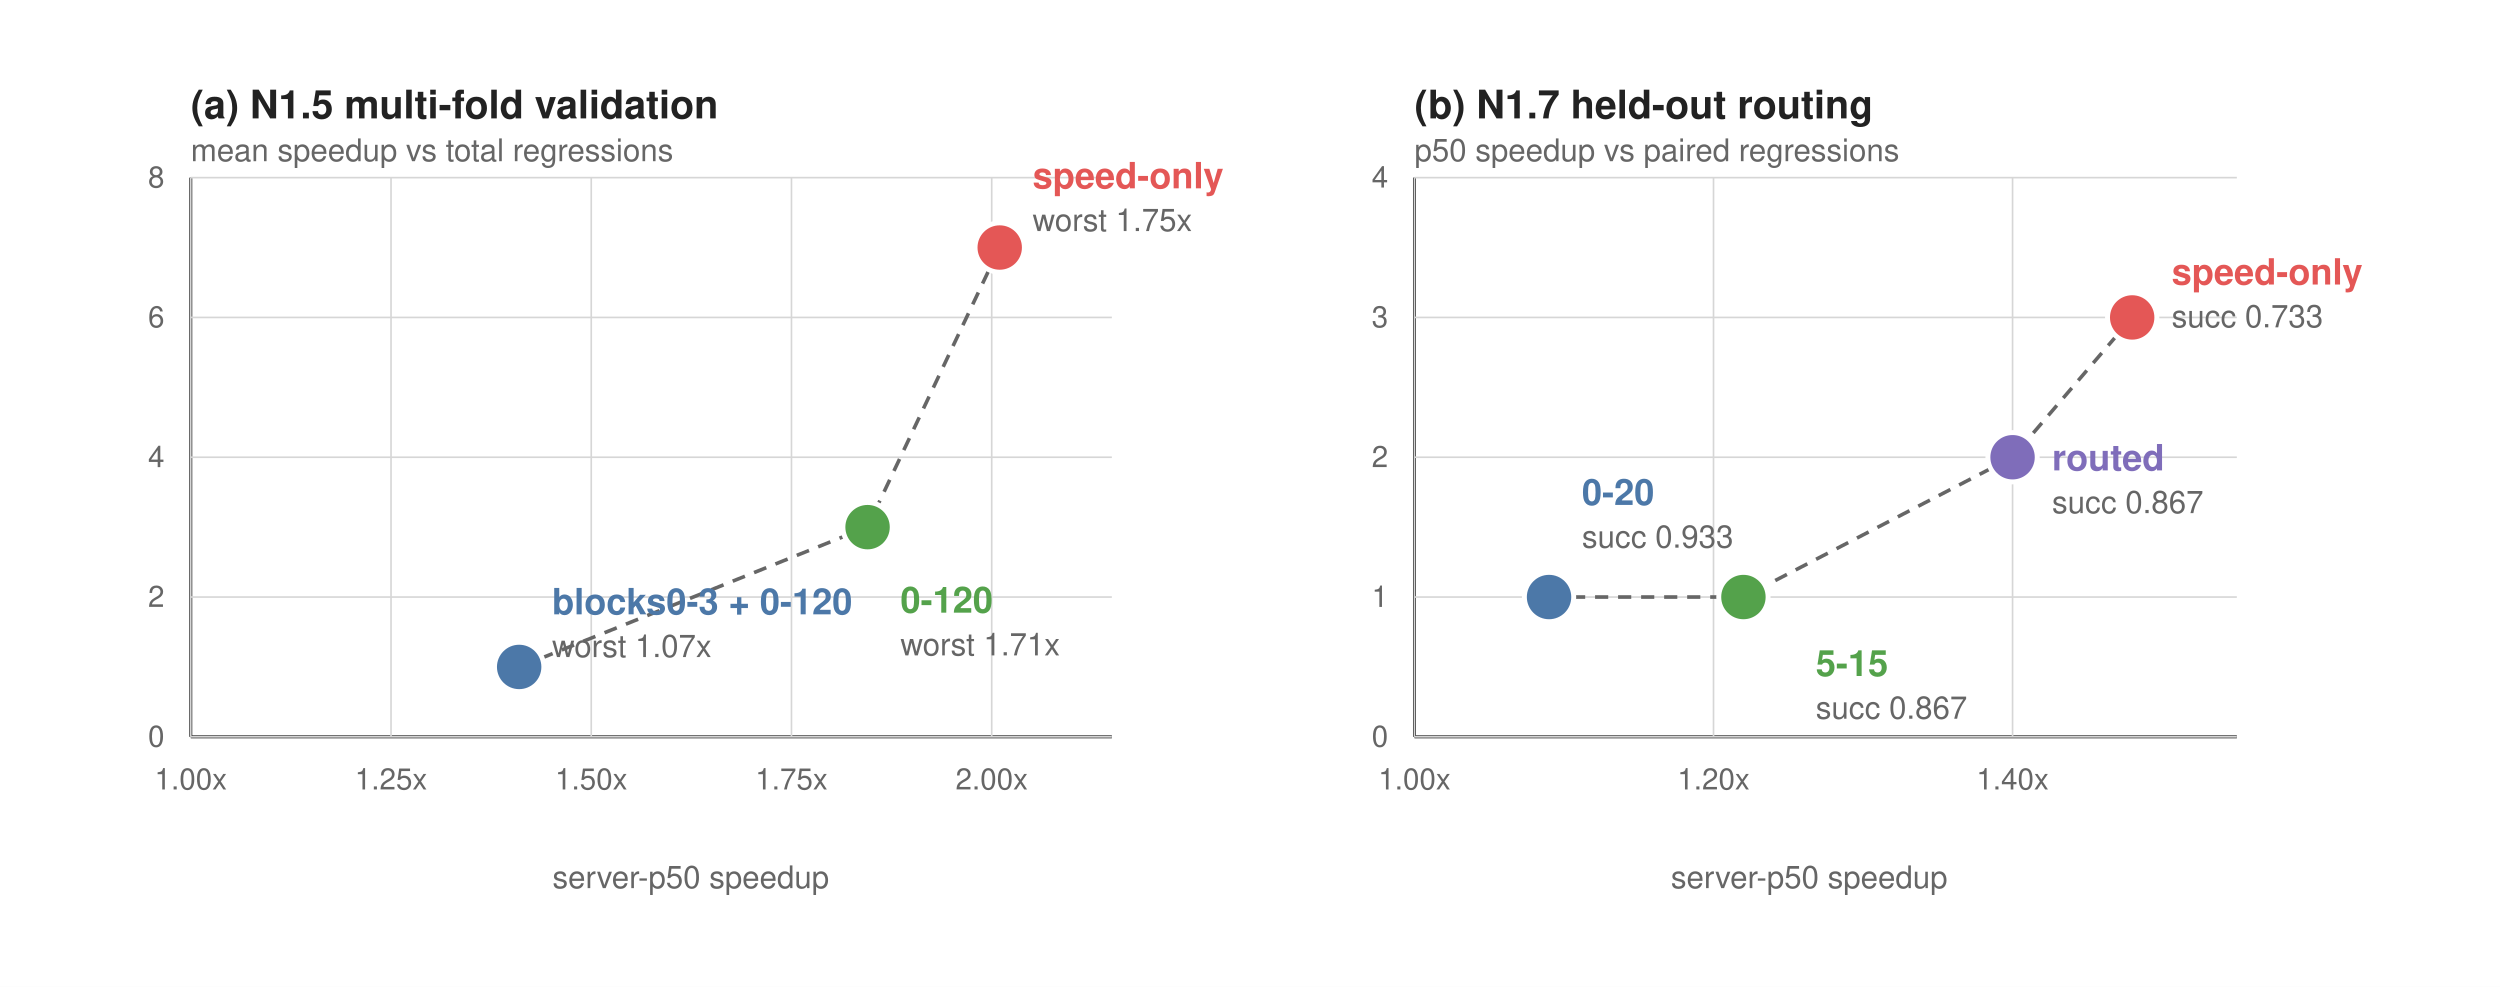
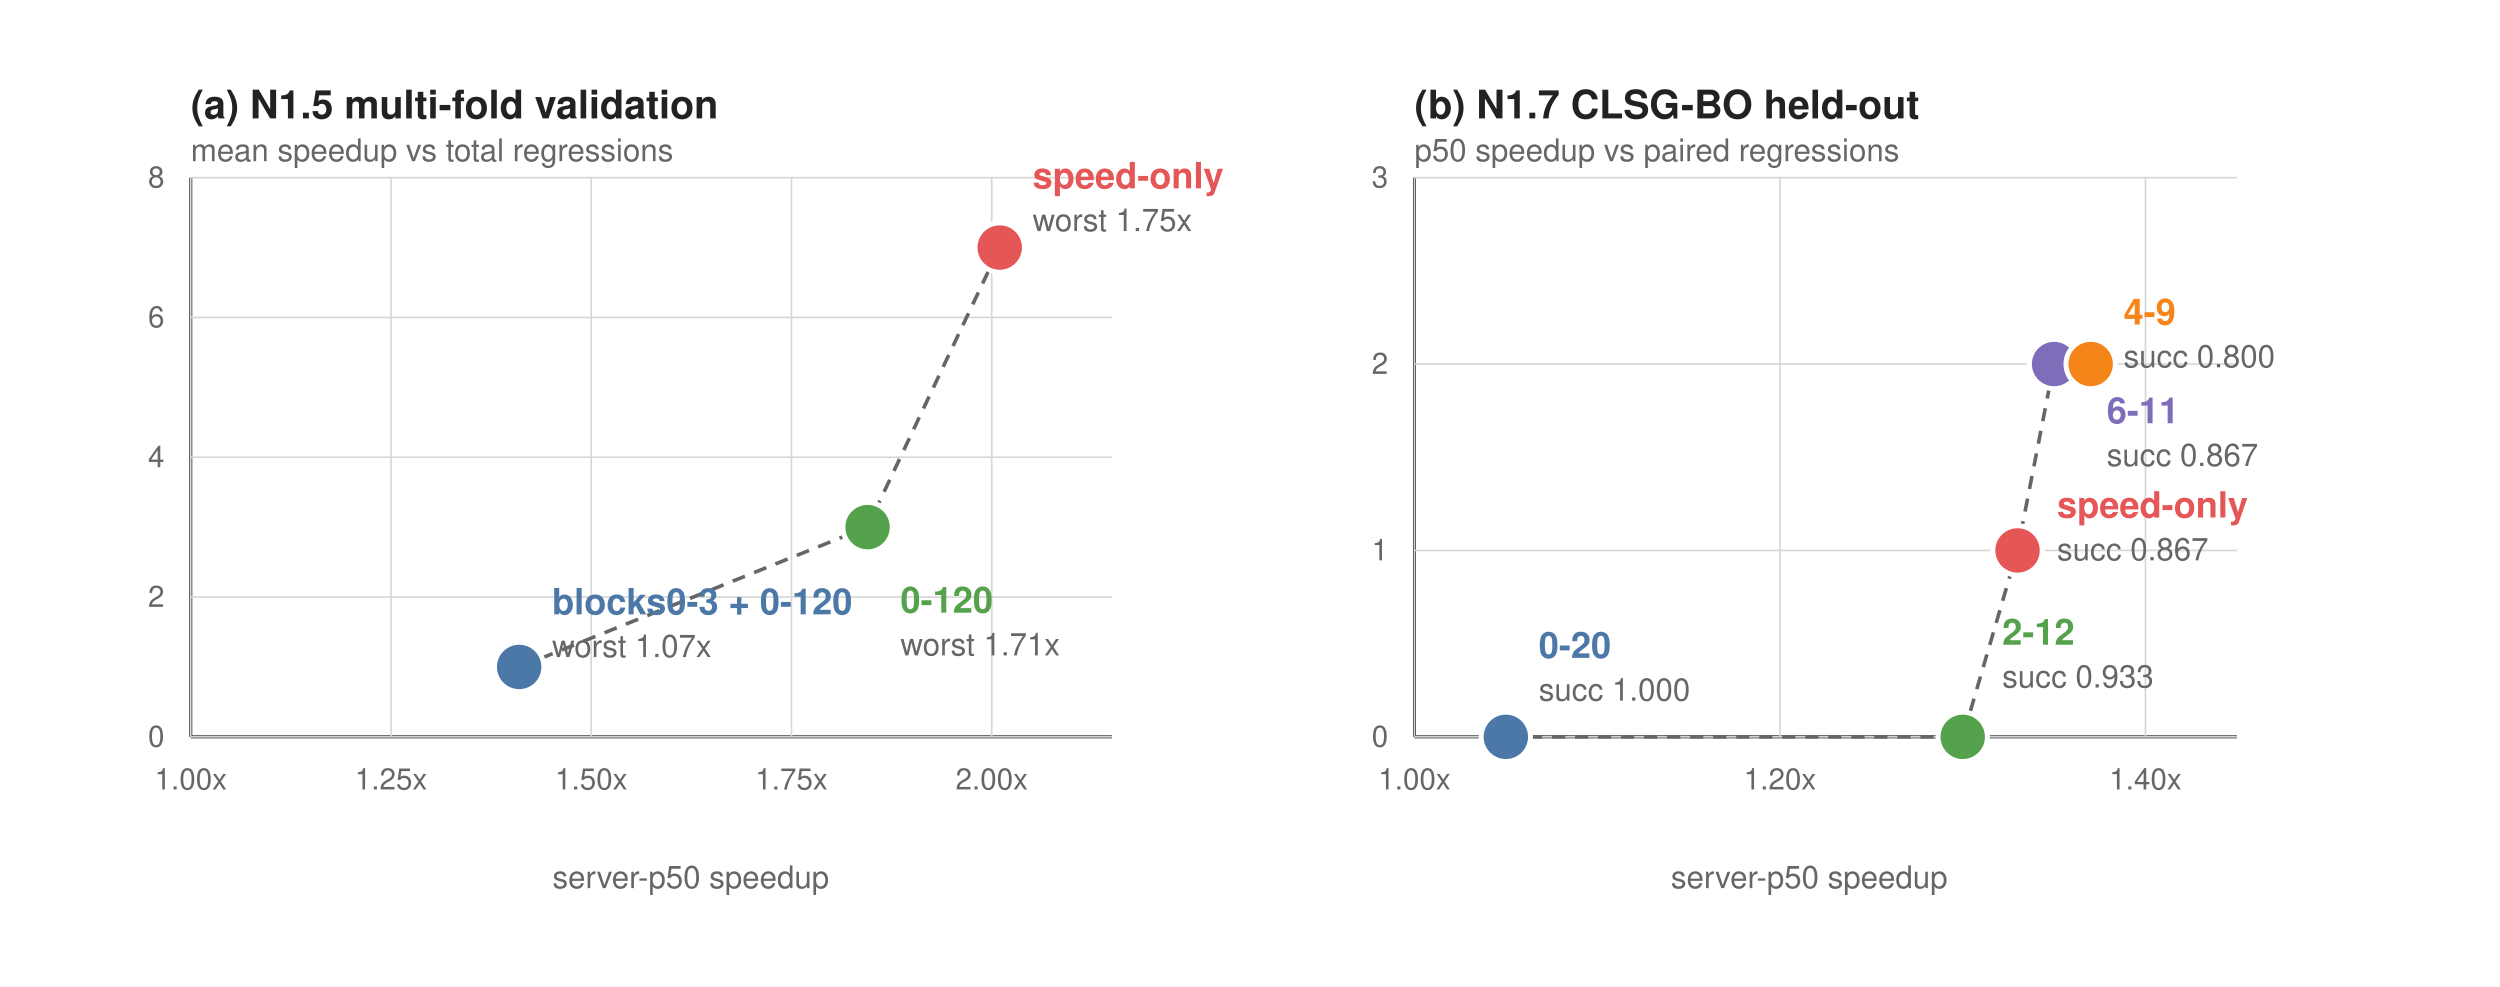
<svg xmlns="http://www.w3.org/2000/svg" width="760" height="300" viewBox="0 0 760 300">
  <rect width="100%" height="100%" fill="white" />
  <style>text{font-family:Helvetica,Arial,sans-serif;fill:#222222}.label{font-size:11px}.small{font-size:9.5px;fill:#666666}.axis{font-size:9px;fill:#666666}.panel{font-size:12px;font-weight:700}</style>
  <text x="58" y="36" class="panel" text-anchor="start">(a) N1.5 multi-fold validation</text>
  <text x="58" y="49" class="small" text-anchor="start">mean speedup vs total regressions</text>
  <line x1="58" y1="224" x2="338" y2="224" stroke="#222222" stroke-width="0.9" fill="none" />
  <line x1="58" y1="54" x2="58" y2="224" stroke="#222222" stroke-width="0.9" fill="none" />
  <line x1="58.0" y1="54" x2="58.0" y2="224" stroke="#d6d6d6" stroke-width="0.5" fill="none" />
  <text x="58.0" y="240" class="axis" text-anchor="middle">1.00x</text>
  <line x1="118.87" y1="54" x2="118.87" y2="224" stroke="#d6d6d6" stroke-width="0.5" fill="none" />
  <text x="118.87" y="240" class="axis" text-anchor="middle">1.25x</text>
  <line x1="179.739" y1="54" x2="179.739" y2="224" stroke="#d6d6d6" stroke-width="0.5" fill="none" />
  <text x="179.739" y="240" class="axis" text-anchor="middle">1.50x</text>
  <line x1="240.609" y1="54" x2="240.609" y2="224" stroke="#d6d6d6" stroke-width="0.5" fill="none" />
  <text x="240.609" y="240" class="axis" text-anchor="middle">1.75x</text>
  <line x1="301.478" y1="54" x2="301.478" y2="224" stroke="#d6d6d6" stroke-width="0.5" fill="none" />
  <text x="301.478" y="240" class="axis" text-anchor="middle">2.00x</text>
  <line x1="58" y1="224.0" x2="338" y2="224.0" stroke="#d6d6d6" stroke-width="0.5" fill="none" />
  <text x="50" y="227.0" class="axis" text-anchor="end">0</text>
  <line x1="58" y1="181.5" x2="338" y2="181.5" stroke="#d6d6d6" stroke-width="0.5" fill="none" />
  <text x="50" y="184.5" class="axis" text-anchor="end">2</text>
  <line x1="58" y1="139.0" x2="338" y2="139.0" stroke="#d6d6d6" stroke-width="0.5" fill="none" />
  <text x="50" y="142.0" class="axis" text-anchor="end">4</text>
  <line x1="58" y1="96.5" x2="338" y2="96.5" stroke="#d6d6d6" stroke-width="0.5" fill="none" />
  <text x="50" y="99.5" class="axis" text-anchor="end">6</text>
  <line x1="58" y1="54.0" x2="338" y2="54.0" stroke="#d6d6d6" stroke-width="0.5" fill="none" />
  <text x="50" y="57.0" class="axis" text-anchor="end">8</text>
  <path d="M157.8,202.8 L263.7,160.2 L303.9,75.2" stroke="#666666" stroke-width="1.1" fill="none" stroke-dasharray="4 3" />
  <circle cx="157.826" cy="202.75" r="7.5" fill="#4c78a8" stroke="white" stroke-width="1.5" />
  <text x="167.826" y="186.75" class="label" text-anchor="start" style="fill:#4c78a8" font-weight="700">blocks0-3 + 0-120</text>
  <text x="167.826" y="199.75" class="small" text-anchor="start">worst 1.07x</text>
  <circle cx="263.739" cy="160.25" r="7.5" fill="#54a24b" stroke="white" stroke-width="1.5" />
  <text x="273.739" y="186.25" class="label" text-anchor="start" style="fill:#54a24b" font-weight="700">0-120</text>
  <text x="273.739" y="199.25" class="small" text-anchor="start">worst 1.71x</text>
  <circle cx="303.913" cy="75.25" r="7.5" fill="#e45756" stroke="white" stroke-width="1.5" />
  <text x="313.913" y="57.25" class="label" text-anchor="start" style="fill:#e45756" font-weight="700">speed-only</text>
  <text x="313.913" y="70.25" class="small" text-anchor="start">worst 1.75x</text>
-   <text x="430" y="36" class="panel" text-anchor="start">(b) N1.7 held-out routing</text>
+   <text x="430" y="36" class="panel" text-anchor="start">(b) N1.7 CLSG-BO held-out</text>
  <text x="430" y="49" class="small" text-anchor="start">p50 speedup vs paired regressions</text>
  <line x1="430" y1="224" x2="680" y2="224" stroke="#222222" stroke-width="0.9" fill="none" />
  <line x1="430" y1="54" x2="430" y2="224" stroke="#222222" stroke-width="0.9" fill="none" />
  <line x1="430.0" y1="54" x2="430.0" y2="224" stroke="#d6d6d6" stroke-width="0.5" fill="none" />
  <text x="430.0" y="240" class="axis" text-anchor="middle">1.00x</text>
-   <line x1="520.909" y1="54" x2="520.909" y2="224" stroke="#d6d6d6" stroke-width="0.5" fill="none" />
-   <text x="520.909" y="240" class="axis" text-anchor="middle">1.20x</text>
-   <line x1="611.818" y1="54" x2="611.818" y2="224" stroke="#d6d6d6" stroke-width="0.5" fill="none" />
-   <text x="611.818" y="240" class="axis" text-anchor="middle">1.40x</text>
+   <line x1="541.111" y1="54" x2="541.111" y2="224" stroke="#d6d6d6" stroke-width="0.5" fill="none" />
+   <text x="541.111" y="240" class="axis" text-anchor="middle">1.20x</text>
+   <line x1="652.222" y1="54" x2="652.222" y2="224" stroke="#d6d6d6" stroke-width="0.5" fill="none" />
+   <text x="652.222" y="240" class="axis" text-anchor="middle">1.40x</text>
  <line x1="430" y1="224.0" x2="680" y2="224.0" stroke="#d6d6d6" stroke-width="0.5" fill="none" />
  <text x="422" y="227.0" class="axis" text-anchor="end">0</text>
-   <line x1="430" y1="181.5" x2="680" y2="181.5" stroke="#d6d6d6" stroke-width="0.5" fill="none" />
-   <text x="422" y="184.5" class="axis" text-anchor="end">1</text>
-   <line x1="430" y1="139.0" x2="680" y2="139.0" stroke="#d6d6d6" stroke-width="0.5" fill="none" />
-   <text x="422" y="142.0" class="axis" text-anchor="end">2</text>
-   <line x1="430" y1="96.5" x2="680" y2="96.5" stroke="#d6d6d6" stroke-width="0.5" fill="none" />
-   <text x="422" y="99.5" class="axis" text-anchor="end">3</text>
+   <line x1="430" y1="167.333" x2="680" y2="167.333" stroke="#d6d6d6" stroke-width="0.5" fill="none" />
+   <text x="422" y="170.333" class="axis" text-anchor="end">1</text>
+   <line x1="430" y1="110.667" x2="680" y2="110.667" stroke="#d6d6d6" stroke-width="0.5" fill="none" />
+   <text x="422" y="113.667" class="axis" text-anchor="end">2</text>
  <line x1="430" y1="54.0" x2="680" y2="54.0" stroke="#d6d6d6" stroke-width="0.5" fill="none" />
-   <text x="422" y="57.0" class="axis" text-anchor="end">4</text>
-   <path d="M470.9,181.5 L530.0,181.5 L611.8,139.0 L648.2,96.5" stroke="#666666" stroke-width="1.1" fill="none" stroke-dasharray="4 3" />
-   <circle cx="470.909" cy="181.5" r="7.5" fill="#4c78a8" stroke="white" stroke-width="1.5" />
-   <text x="480.909" y="153.5" class="label" text-anchor="start" style="fill:#4c78a8" font-weight="700">0-20</text>
-   <text x="480.909" y="166.5" class="small" text-anchor="start">succ 0.933</text>
-   <circle cx="530.0" cy="181.5" r="7.5" fill="#54a24b" stroke="white" stroke-width="1.5" />
-   <text x="552.0" y="205.5" class="label" text-anchor="start" style="fill:#54a24b" font-weight="700">5-15</text>
-   <text x="552.0" y="218.5" class="small" text-anchor="start">succ 0.867</text>
-   <circle cx="611.818" cy="139.0" r="7.5" fill="#7f6dba" stroke="white" stroke-width="1.5" />
-   <text x="623.818" y="143.0" class="label" text-anchor="start" style="fill:#7f6dba" font-weight="700">routed</text>
-   <text x="623.818" y="156.0" class="small" text-anchor="start">succ 0.867</text>
-   <circle cx="648.182" cy="96.5" r="7.5" fill="#e45756" stroke="white" stroke-width="1.5" />
-   <text x="660.182" y="86.5" class="label" text-anchor="start" style="fill:#e45756" font-weight="700">speed-only</text>
-   <text x="660.182" y="99.5" class="small" text-anchor="start">succ 0.733</text>
+   <text x="422" y="57.0" class="axis" text-anchor="end">3</text>
+   <path d="M457.8,224.0 L596.7,224.0 L613.3,167.3 L624.4,110.7 L635.6,110.7" stroke="#666666" stroke-width="1.1" fill="none" stroke-dasharray="4 3" />
+   <circle cx="457.778" cy="224.0" r="7.5" fill="#4c78a8" stroke="white" stroke-width="1.5" />
+   <text x="467.778" y="200.0" class="label" text-anchor="start" style="fill:#4c78a8" font-weight="700">0-20</text>
+   <text x="467.778" y="213.0" class="small" text-anchor="start">succ 1.000</text>
+   <circle cx="596.667" cy="224.0" r="7.5" fill="#54a24b" stroke="white" stroke-width="1.5" />
+   <text x="608.667" y="196.0" class="label" text-anchor="start" style="fill:#54a24b" font-weight="700">2-12</text>
+   <text x="608.667" y="209.0" class="small" text-anchor="start">succ 0.933</text>
+   <circle cx="613.333" cy="167.333" r="7.5" fill="#e45756" stroke="white" stroke-width="1.5" />
+   <text x="625.333" y="157.333" class="label" text-anchor="start" style="fill:#e45756" font-weight="700">speed-only</text>
+   <text x="625.333" y="170.333" class="small" text-anchor="start">succ 0.867</text>
+   <circle cx="624.444" cy="110.667" r="7.5" fill="#7f6dba" stroke="white" stroke-width="1.5" />
+   <text x="640.444" y="128.667" class="label" text-anchor="start" style="fill:#7f6dba" font-weight="700">6-11</text>
+   <text x="640.444" y="141.667" class="small" text-anchor="start">succ 0.867</text>
+   <circle cx="635.556" cy="110.667" r="7.5" fill="#f58518" stroke="white" stroke-width="1.5" />
+   <text x="645.556" y="98.667" class="label" text-anchor="start" style="fill:#f58518" font-weight="700">4-9</text>
+   <text x="645.556" y="111.667" class="small" text-anchor="start">succ 0.800</text>
  <text x="210" y="270" class="small" text-anchor="middle">server-p50 speedup</text>
  <text x="550" y="270" class="small" text-anchor="middle">server-p50 speedup</text>
</svg>
